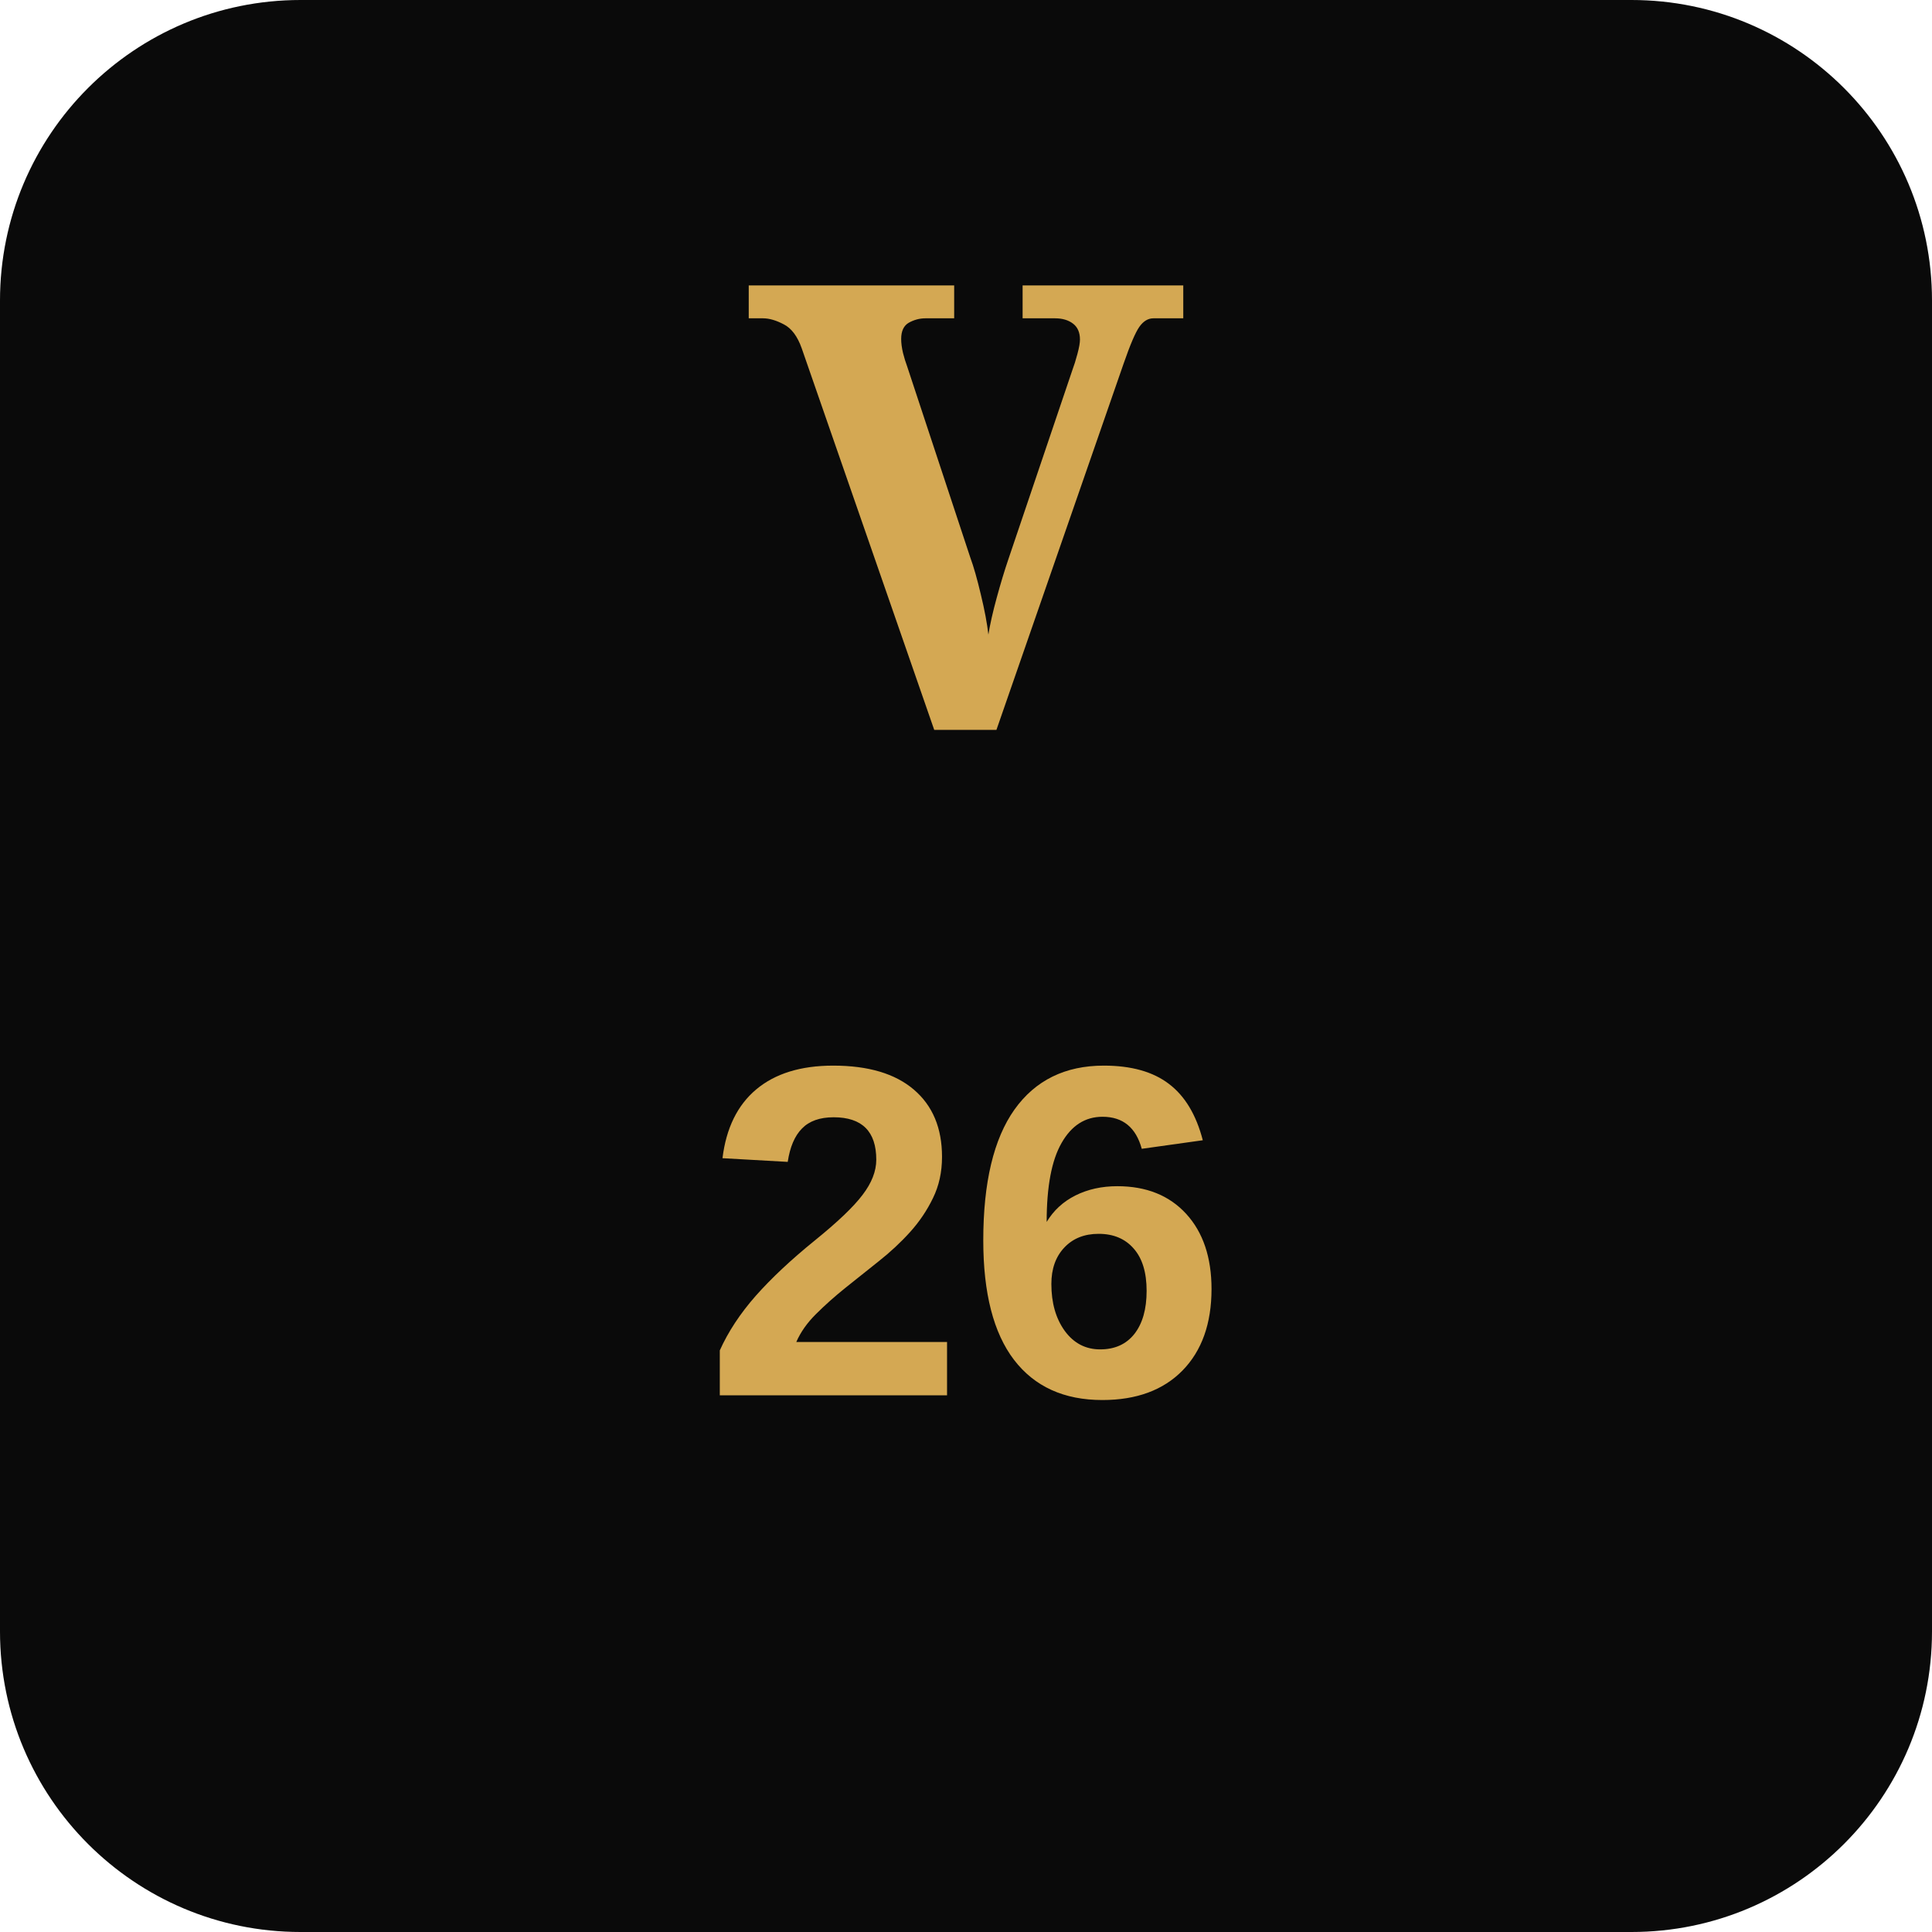
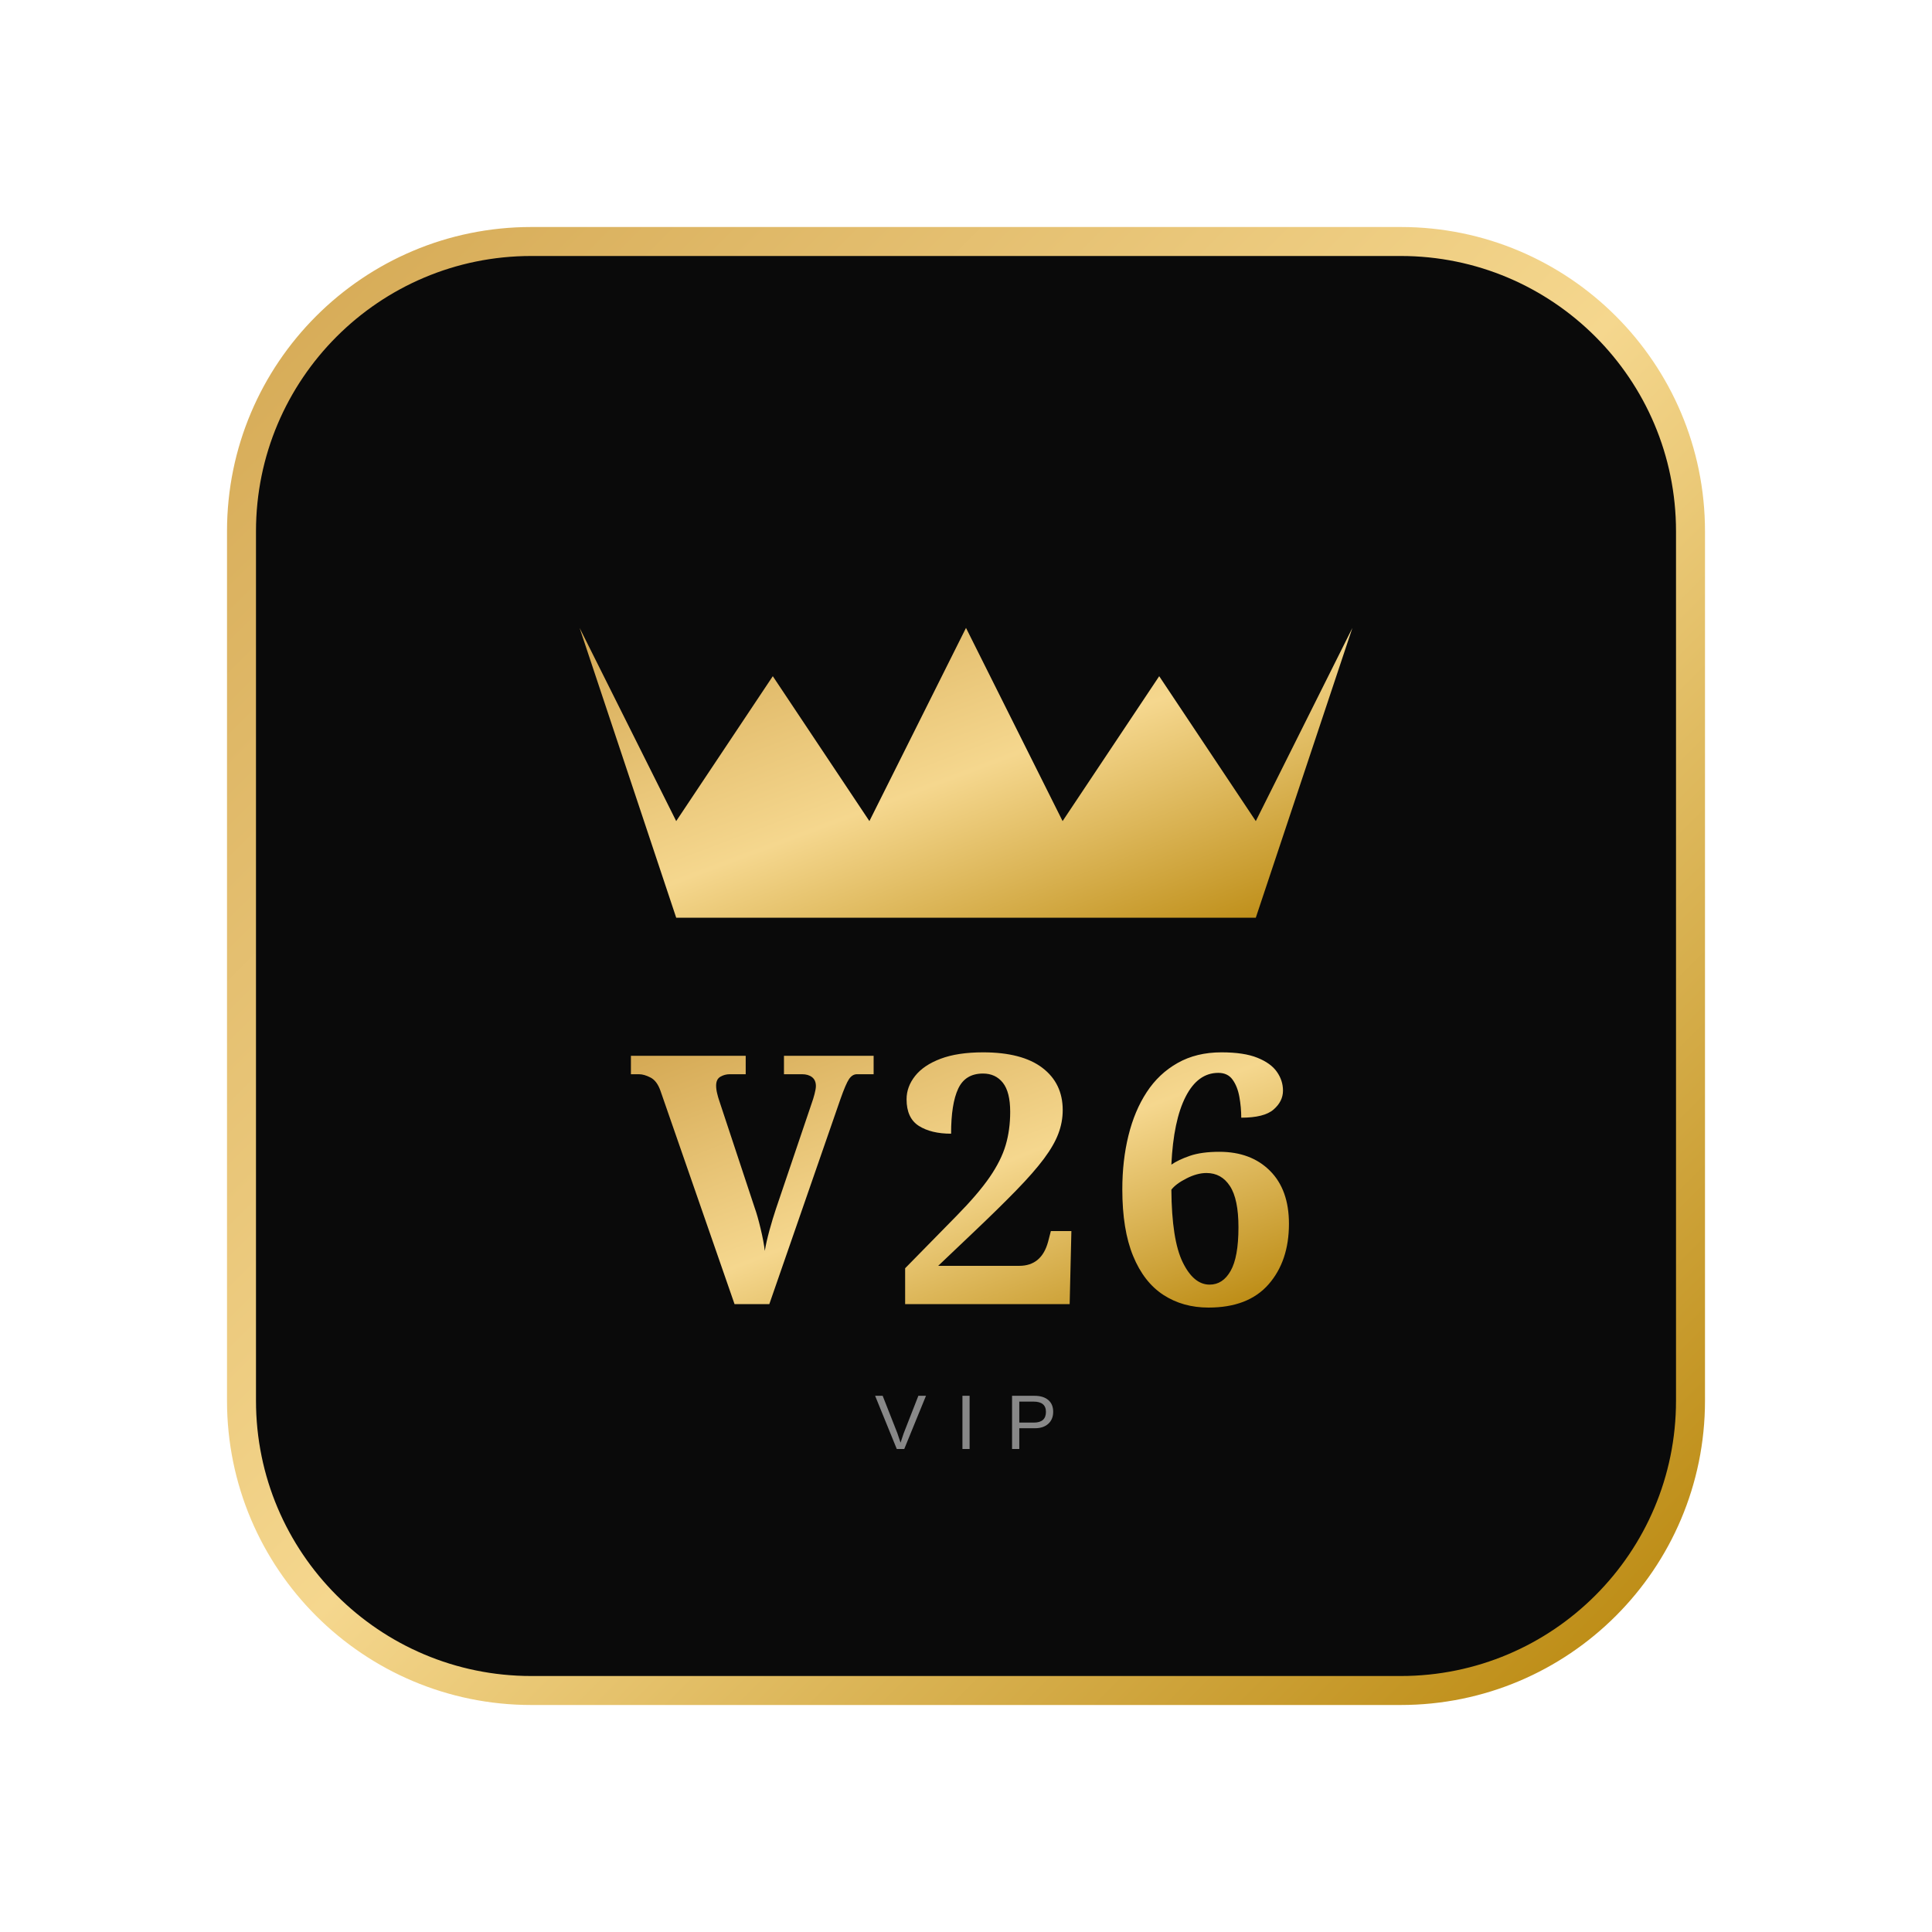
- <svg xmlns="http://www.w3.org/2000/svg" viewBox="0 0 180 180">
-   <rect width="180" height="180" rx="28" fill="#0a0a0a" />
-   <text x="90" y="68" text-anchor="middle" font-family="Georgia, serif" font-weight="bold" font-size="58" fill="#d4a853">V</text>
-   <text x="90" y="130" text-anchor="middle" font-family="Arial, sans-serif" font-weight="bold" font-size="44" fill="#d4a853">26</text>
+ <svg xmlns="http://www.w3.org/2000/svg" viewBox="0 0 400 400">
+   <defs>
+     <linearGradient id="gold" x1="0%" y1="0%" x2="100%" y2="100%">
+       <stop offset="0%" style="stop-color:#D4A853" />
+       <stop offset="50%" style="stop-color:#F5D78E" />
+       <stop offset="100%" style="stop-color:#B8860B" />
+     </linearGradient>
+   </defs>
+   <rect x="50" y="50" width="300" height="300" rx="60" fill="#0a0a0a" stroke="url(#gold)" stroke-width="6" />
+   <path d="M120 130 L140 170 L160 140 L180 170 L200 130 L220 170 L240 140 L260 170 L280 130 L260 190 H140 Z" fill="url(#gold)" />
+   <text x="200" y="270" font-family="Georgia, serif" font-size="72" font-weight="bold" fill="url(#gold)" text-anchor="middle" letter-spacing="4">V26</text>
+   <text x="200" y="300" font-family="Arial, sans-serif" font-size="16" fill="#888" text-anchor="middle" letter-spacing="6">VIP</text>
</svg>
